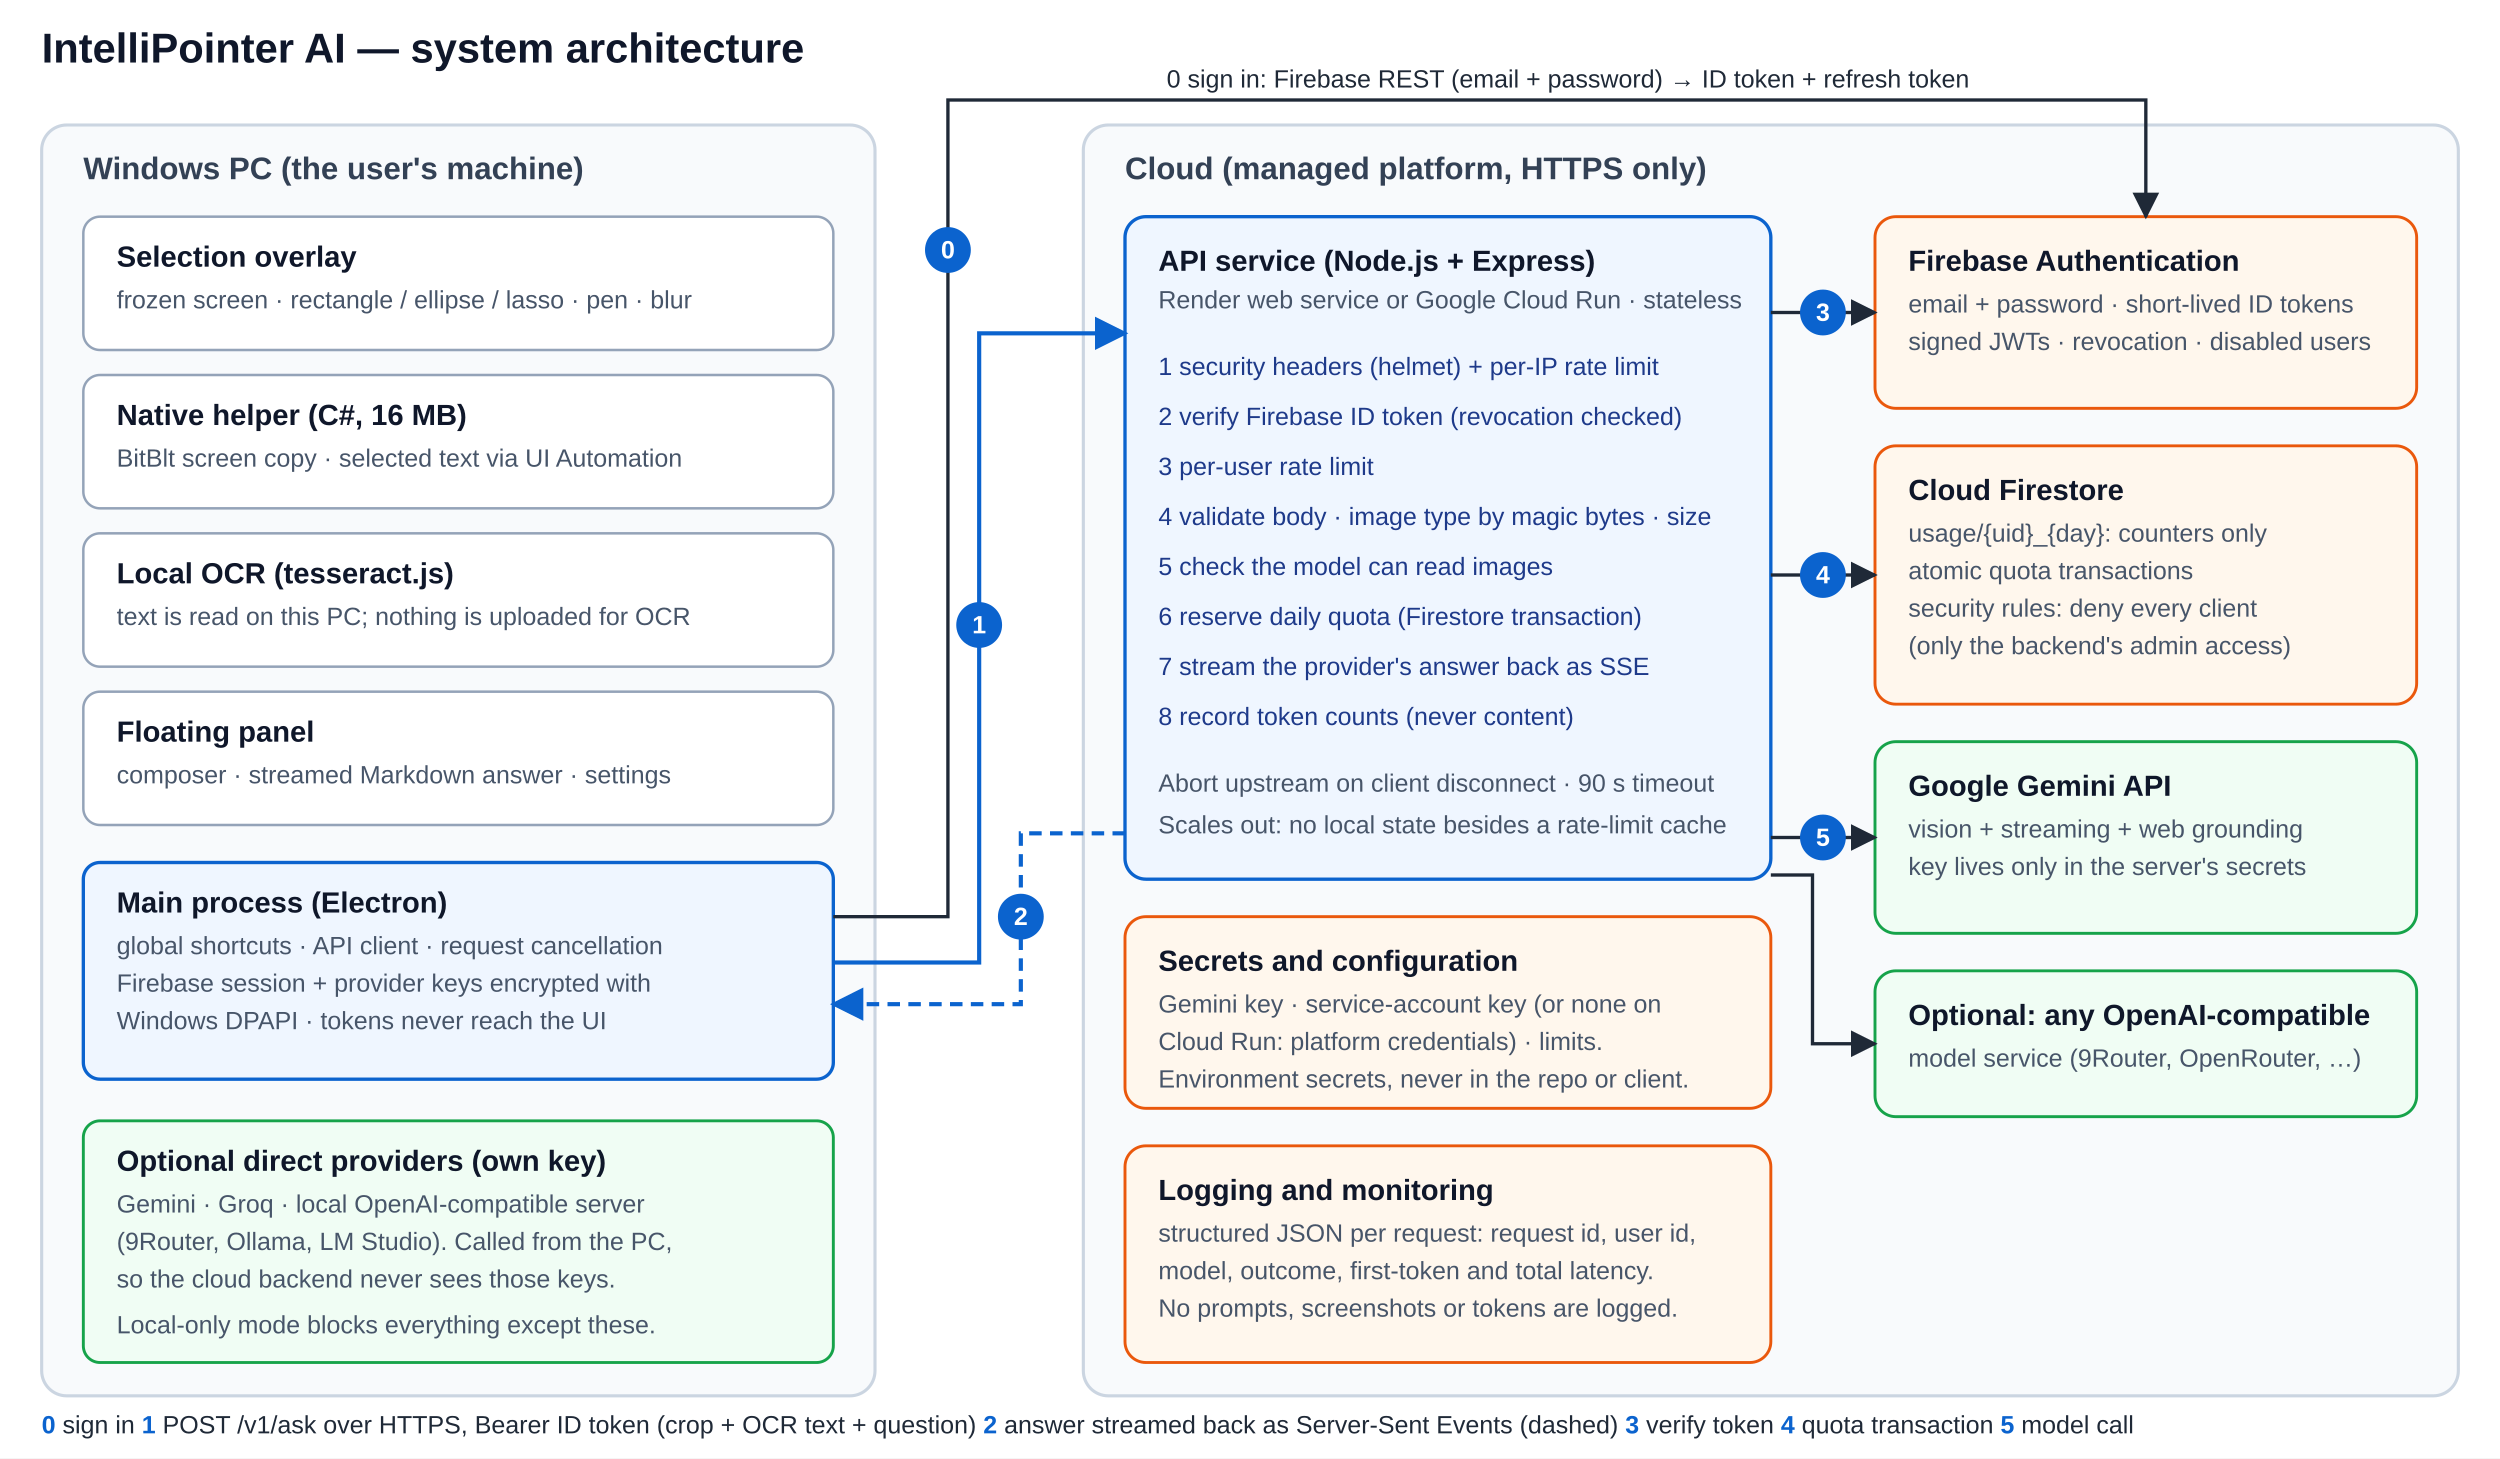
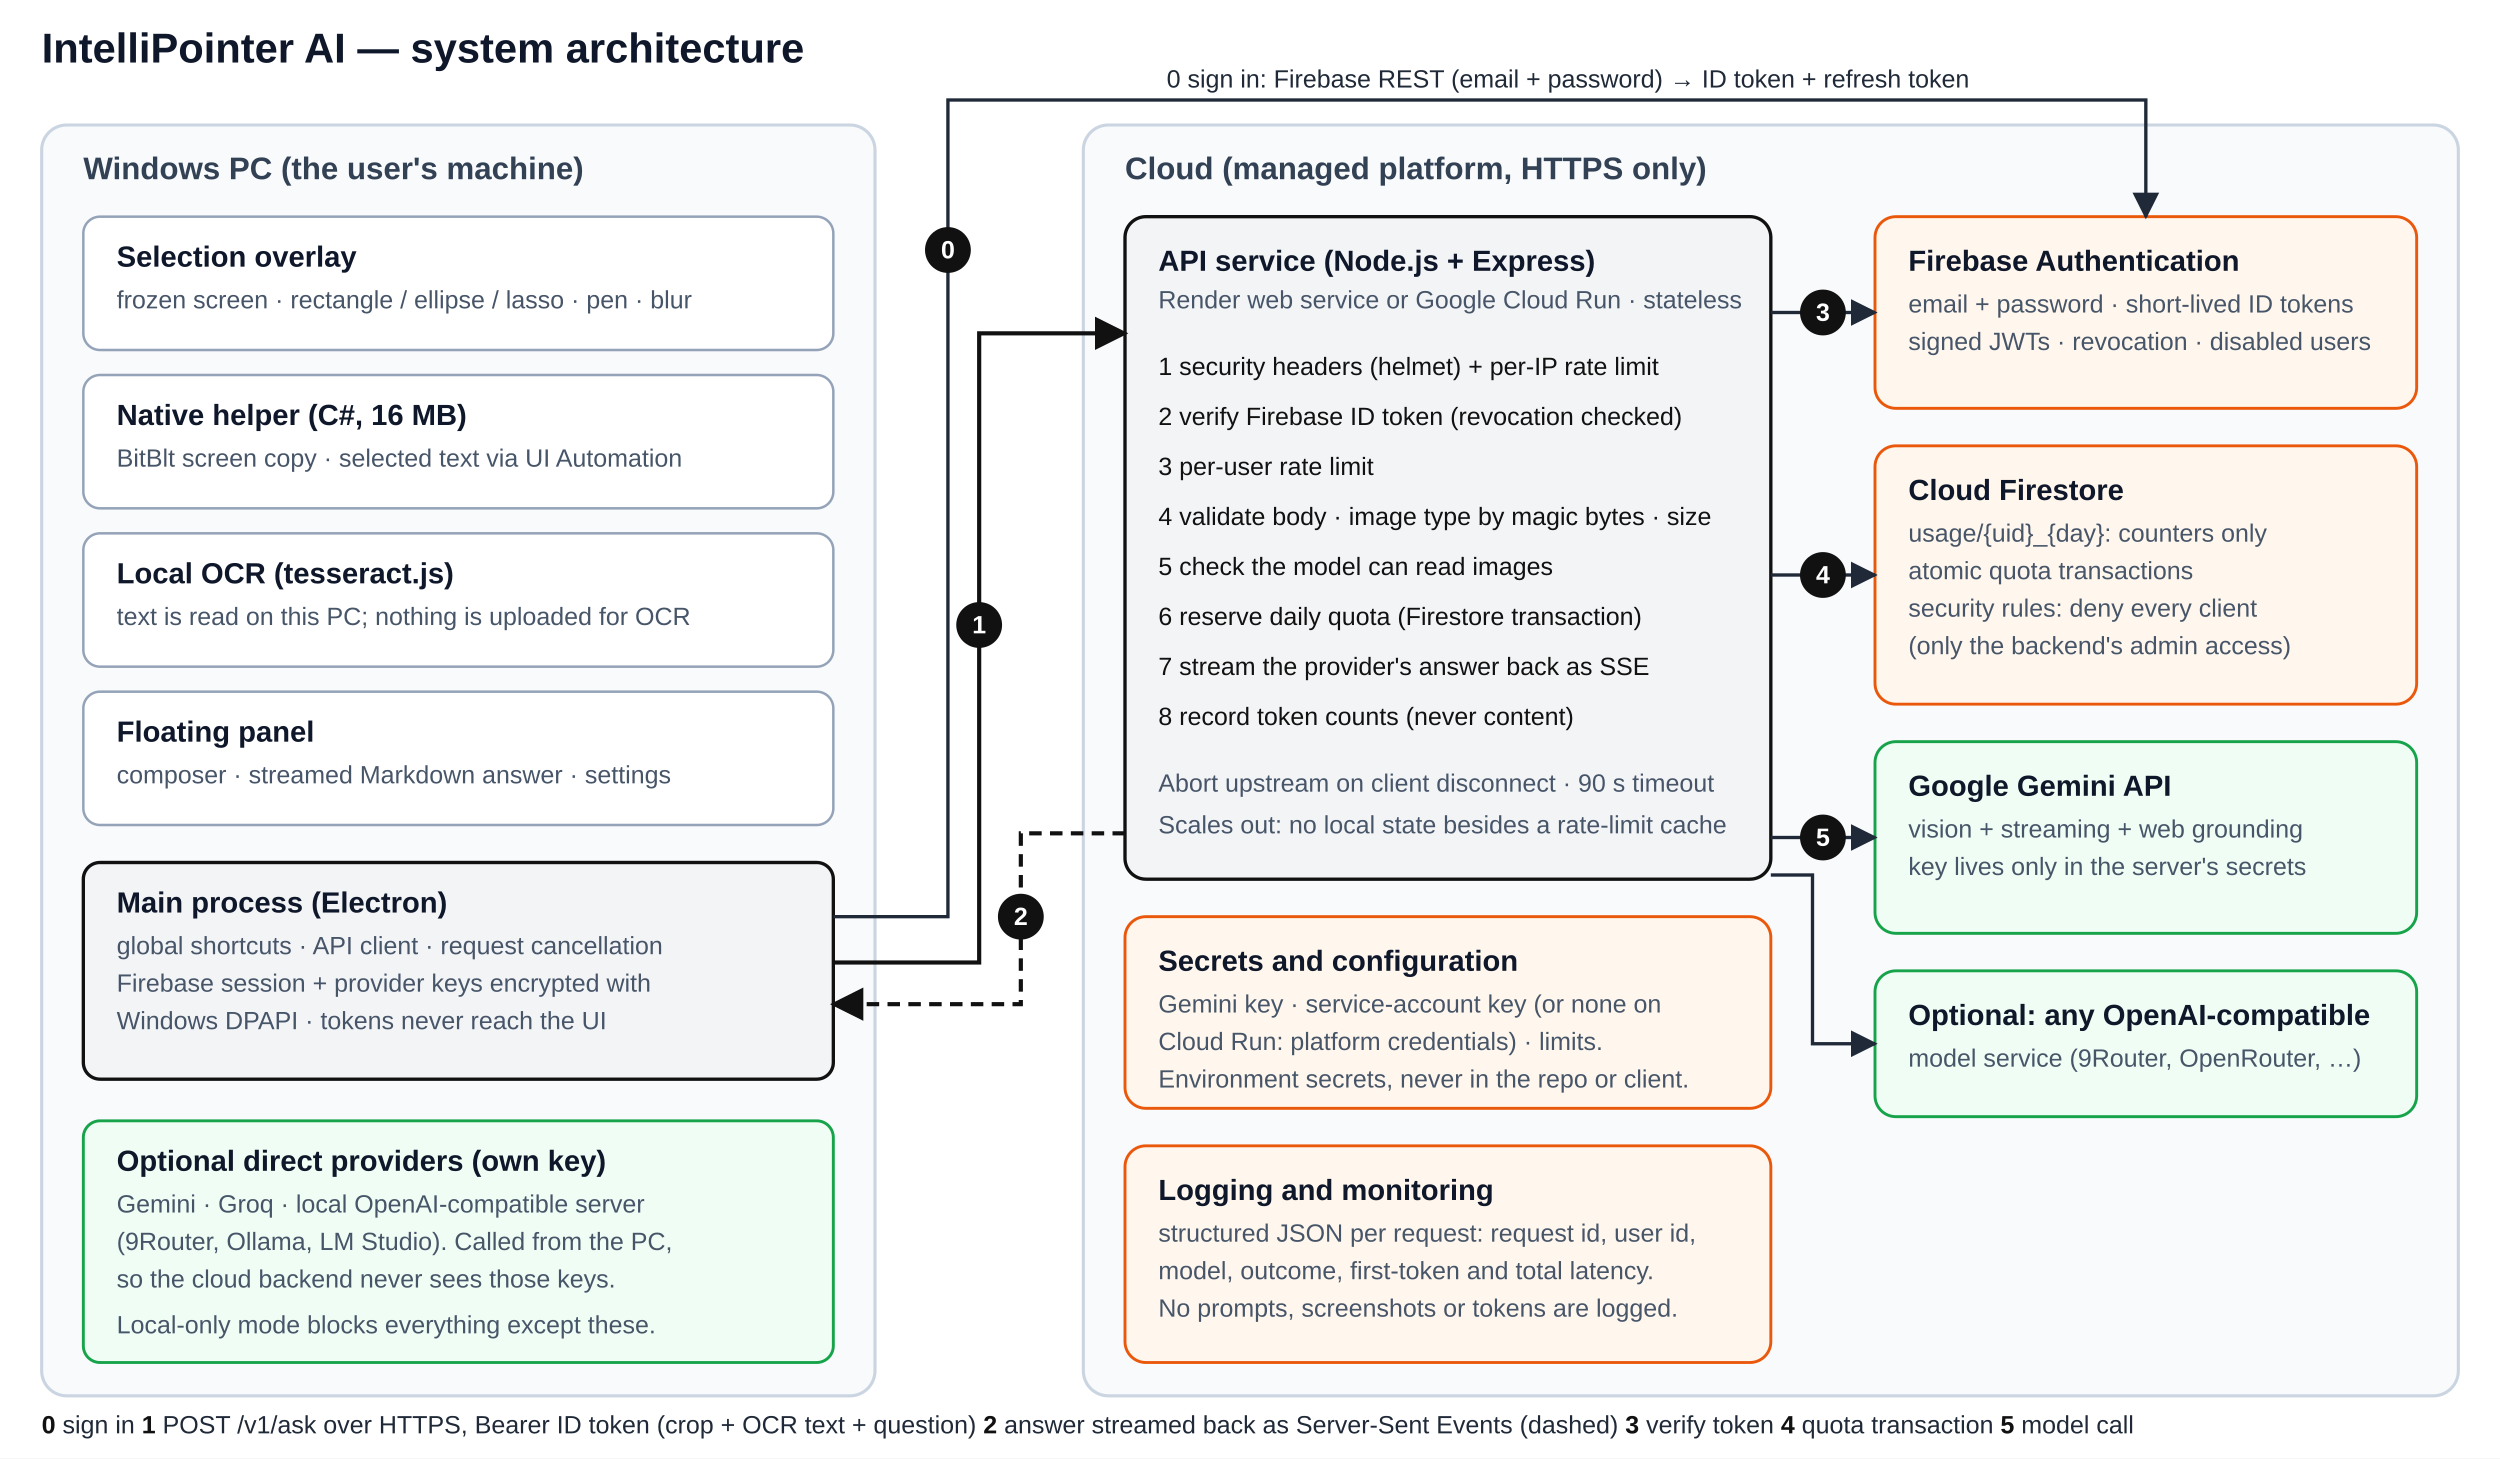
<svg xmlns="http://www.w3.org/2000/svg" viewBox="0 0 1200 700" width="1200" height="700" font-family="Segoe UI, Arial, sans-serif">
  <defs>
    <marker id="arrow" viewBox="0 0 10 10" refX="9" refY="5" markerWidth="8" markerHeight="8" orient="auto-start-reverse">
      <path d="M0 0 L10 5 L0 10 z" fill="#1f2937" />
    </marker>
    <marker id="arrowBlue" viewBox="0 0 10 10" refX="9" refY="5" markerWidth="8" markerHeight="8" orient="auto-start-reverse">
-       <path d="M0 0 L10 5 L0 10 z" fill="#0b63ce" />
+       <path d="M0 0 L10 5 L0 10 z" fill="#111111" />
    </marker>
    <style>
      .zone { fill: #f8fafc; stroke: #cbd5e1; stroke-width: 1.5; }
      .zone-title { font-size: 15px; font-weight: 600; fill: #334155; }
      .box { fill: #ffffff; stroke: #94a3b8; stroke-width: 1.2; }
-       .api { fill: #eff6ff; stroke: #0b63ce; stroke-width: 1.6; }
+       .api { fill: #f3f4f6; stroke: #111111; stroke-width: 1.6; }
      .svc { fill: #fff7ed; stroke: #ea580c; stroke-width: 1.4; }
      .ext { fill: #f0fdf4; stroke: #16a34a; stroke-width: 1.4; }
      .t { font-size: 14px; font-weight: 600; fill: #0f172a; }
      .s { font-size: 12px; fill: #475569; }
-       .step { font-size: 12px; fill: #1e3a8a; }
+       .step { font-size: 12px; fill: #111111; }
      .lbl { font-size: 12px; fill: #1f2937; }
-       .lblb { font-size: 12px; fill: #0b63ce; font-weight: 600; }
+       .lblb { font-size: 12px; fill: #111111; font-weight: 600; }
      .line { stroke: #1f2937; stroke-width: 1.6; fill: none; }
-       .lineb { stroke: #0b63ce; stroke-width: 2; fill: none; }
-       .num { fill: #0b63ce; }
+       .lineb { stroke: #111111; stroke-width: 2; fill: none; }
+       .num { fill: #111111; }
      .numt { font-size: 12px; font-weight: 700; fill: #fff; text-anchor: middle; }
    </style>
  </defs>
  <rect width="1200" height="700" fill="#ffffff" />
  <text x="20" y="30" font-size="20" font-weight="700" fill="#0f172a">IntelliPointer AI — system architecture</text>
  <rect class="zone" x="20" y="60" width="400" height="610" rx="12" />
  <text class="zone-title" x="40" y="86">Windows PC (the user's machine)</text>
  <rect class="box" x="40" y="104" width="360" height="64" rx="8" />
  <text class="t" x="56" y="128">Selection overlay</text>
  <text class="s" x="56" y="148">frozen screen · rectangle / ellipse / lasso · pen · blur</text>
  <rect class="box" x="40" y="180" width="360" height="64" rx="8" />
  <text class="t" x="56" y="204">Native helper (C#, 16 MB)</text>
  <text class="s" x="56" y="224">BitBlt screen copy · selected text via UI Automation</text>
  <rect class="box" x="40" y="256" width="360" height="64" rx="8" />
  <text class="t" x="56" y="280">Local OCR (tesseract.js)</text>
  <text class="s" x="56" y="300">text is read on this PC; nothing is uploaded for OCR</text>
  <rect class="box" x="40" y="332" width="360" height="64" rx="8" />
  <text class="t" x="56" y="356">Floating panel</text>
  <text class="s" x="56" y="376">composer · streamed Markdown answer · settings</text>
  <rect class="api" x="40" y="414" width="360" height="104" rx="8" />
  <text class="t" x="56" y="438">Main process (Electron)</text>
  <text class="s" x="56" y="458">global shortcuts · API client · request cancellation</text>
  <text class="s" x="56" y="476">Firebase session + provider keys encrypted with</text>
  <text class="s" x="56" y="494">Windows DPAPI · tokens never reach the UI</text>
  <rect class="ext" x="40" y="538" width="360" height="116" rx="8" />
  <text class="t" x="56" y="562">Optional direct providers (own key)</text>
  <text class="s" x="56" y="582">Gemini · Groq · local OpenAI-compatible server</text>
  <text class="s" x="56" y="600">(9Router, Ollama, LM Studio). Called from the PC,</text>
  <text class="s" x="56" y="618">so the cloud backend never sees those keys.</text>
  <text class="s" x="56" y="640">Local-only mode blocks everything except these.</text>
  <rect class="zone" x="520" y="60" width="660" height="610" rx="12" />
  <text class="zone-title" x="540" y="86">Cloud (managed platform, HTTPS only)</text>
  <rect class="api" x="540" y="104" width="310" height="318" rx="10" />
  <text class="t" x="556" y="130">API service (Node.js + Express)</text>
  <text class="s" x="556" y="148">Render web service or Google Cloud Run · stateless</text>
  <text class="step" x="556" y="180">1  security headers (helmet) + per-IP rate limit</text>
  <text class="step" x="556" y="204">2  verify Firebase ID token (revocation checked)</text>
  <text class="step" x="556" y="228">3  per-user rate limit</text>
  <text class="step" x="556" y="252">4  validate body · image type by magic bytes · size</text>
  <text class="step" x="556" y="276">5  check the model can read images</text>
  <text class="step" x="556" y="300">6  reserve daily quota (Firestore transaction)</text>
  <text class="step" x="556" y="324">7  stream the provider's answer back as SSE</text>
  <text class="step" x="556" y="348">8  record token counts (never content)</text>
  <text class="s" x="556" y="380">Abort upstream on client disconnect · 90 s timeout</text>
  <text class="s" x="556" y="400">Scales out: no local state besides a rate-limit cache</text>
  <rect class="svc" x="900" y="104" width="260" height="92" rx="10" />
  <text class="t" x="916" y="130">Firebase Authentication</text>
  <text class="s" x="916" y="150">email + password · short-lived ID tokens</text>
  <text class="s" x="916" y="168">signed JWTs · revocation · disabled users</text>
  <rect class="svc" x="900" y="214" width="260" height="124" rx="10" />
  <text class="t" x="916" y="240">Cloud Firestore</text>
  <text class="s" x="916" y="260">usage/{uid}_{day}: counters only</text>
  <text class="s" x="916" y="278">atomic quota transactions</text>
  <text class="s" x="916" y="296">security rules: deny every client</text>
  <text class="s" x="916" y="314">(only the backend's admin access)</text>
  <rect class="ext" x="900" y="356" width="260" height="92" rx="10" />
  <text class="t" x="916" y="382">Google Gemini API</text>
  <text class="s" x="916" y="402">vision + streaming + web grounding</text>
  <text class="s" x="916" y="420">key lives only in the server's secrets</text>
  <rect class="ext" x="900" y="466" width="260" height="70" rx="10" />
  <text class="t" x="916" y="492">Optional: any OpenAI-compatible</text>
  <text class="s" x="916" y="512">model service (9Router, OpenRouter, …)</text>
  <rect class="svc" x="540" y="440" width="310" height="92" rx="10" />
  <text class="t" x="556" y="466">Secrets and configuration</text>
  <text class="s" x="556" y="486">Gemini key · service-account key (or none on</text>
  <text class="s" x="556" y="504">Cloud Run: platform credentials) · limits.</text>
  <text class="s" x="556" y="522">Environment secrets, never in the repo or client.</text>
  <rect class="svc" x="540" y="550" width="310" height="104" rx="10" />
  <text class="t" x="556" y="576">Logging and monitoring</text>
  <text class="s" x="556" y="596">structured JSON per request: request id, user id,</text>
  <text class="s" x="556" y="614">model, outcome, first-token and total latency.</text>
  <text class="s" x="556" y="632">No prompts, screenshots or tokens are logged.</text>
  <path class="lineb" d="M400 462 H470 V160 H540" marker-end="url(#arrowBlue)" />
  <path class="lineb" stroke-dasharray="6 4" d="M540 400 H490 V482 H400" marker-end="url(#arrowBlue)" />
  <path class="line" d="M400 440 H455 V48 H1030 V104" marker-end="url(#arrow)" />
  <path class="line" d="M850 150 H900" marker-end="url(#arrow)" />
  <path class="line" d="M850 276 H900" marker-end="url(#arrow)" />
  <path class="line" d="M850 402 H900" marker-end="url(#arrow)" />
  <path class="line" d="M850 420 H870 V501 H900" marker-end="url(#arrow)" />
  <circle class="num" cx="470" cy="300" r="11" />
  <text class="numt" x="470" y="304">1</text>
  <circle class="num" cx="490" cy="440" r="11" />
  <text class="numt" x="490" y="444">2</text>
  <circle class="num" cx="455" cy="120" r="11" />
  <text class="numt" x="455" y="124">0</text>
  <circle class="num" cx="875" cy="150" r="11" />
  <text class="numt" x="875" y="154">3</text>
  <circle class="num" cx="875" cy="276" r="11" />
  <text class="numt" x="875" y="280">4</text>
  <circle class="num" cx="875" cy="402" r="11" />
  <text class="numt" x="875" y="406">5</text>
  <text class="lbl" x="560" y="42">0  sign in: Firebase REST (email + password) → ID token + refresh token</text>
  <text class="lbl" x="20" y="688" fill="#475569">
-     <tspan font-weight="700" fill="#0b63ce">0</tspan> sign in   <tspan font-weight="700" fill="#0b63ce">1</tspan> POST /v1/ask over HTTPS, Bearer ID token (crop + OCR text + question)   <tspan font-weight="700" fill="#0b63ce">2</tspan> answer streamed back as Server-Sent Events (dashed)   <tspan font-weight="700" fill="#0b63ce">3</tspan> verify token   <tspan font-weight="700" fill="#0b63ce">4</tspan> quota transaction   <tspan font-weight="700" fill="#0b63ce">5</tspan> model call</text>
+     <tspan font-weight="700" fill="#111111">0</tspan> sign in   <tspan font-weight="700" fill="#111111">1</tspan> POST /v1/ask over HTTPS, Bearer ID token (crop + OCR text + question)   <tspan font-weight="700" fill="#111111">2</tspan> answer streamed back as Server-Sent Events (dashed)   <tspan font-weight="700" fill="#111111">3</tspan> verify token   <tspan font-weight="700" fill="#111111">4</tspan> quota transaction   <tspan font-weight="700" fill="#111111">5</tspan> model call</text>
</svg>
